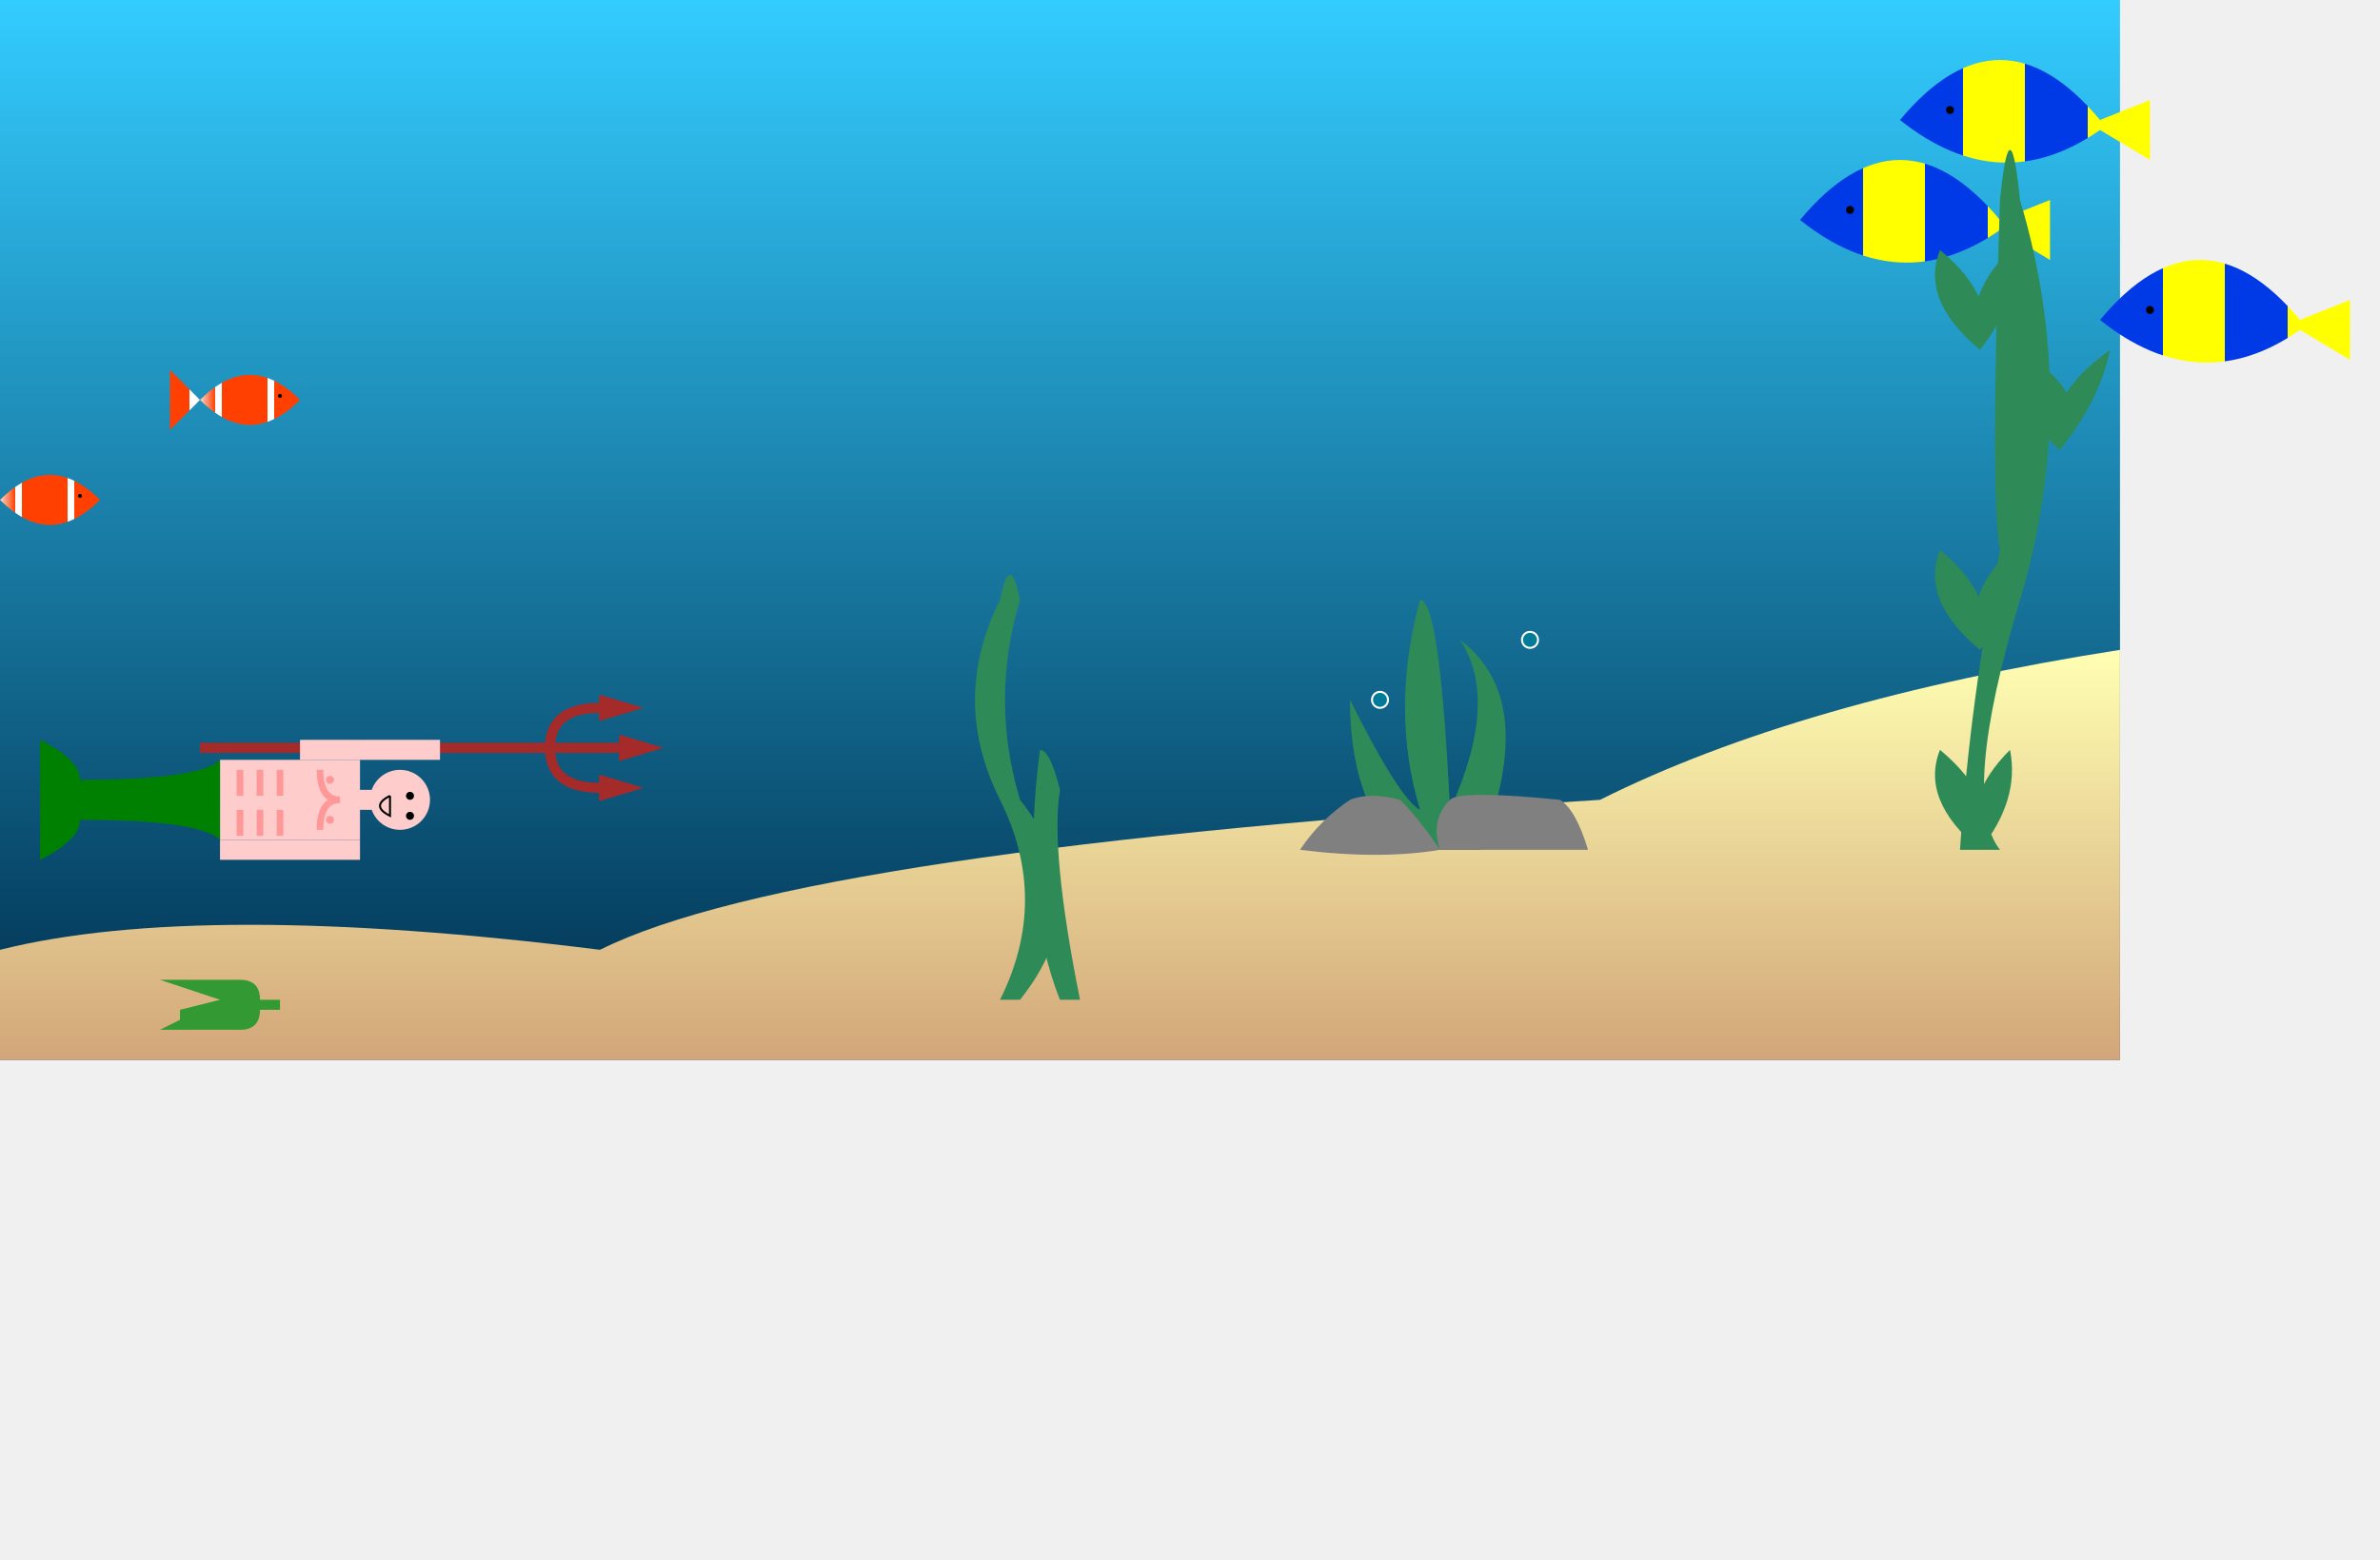
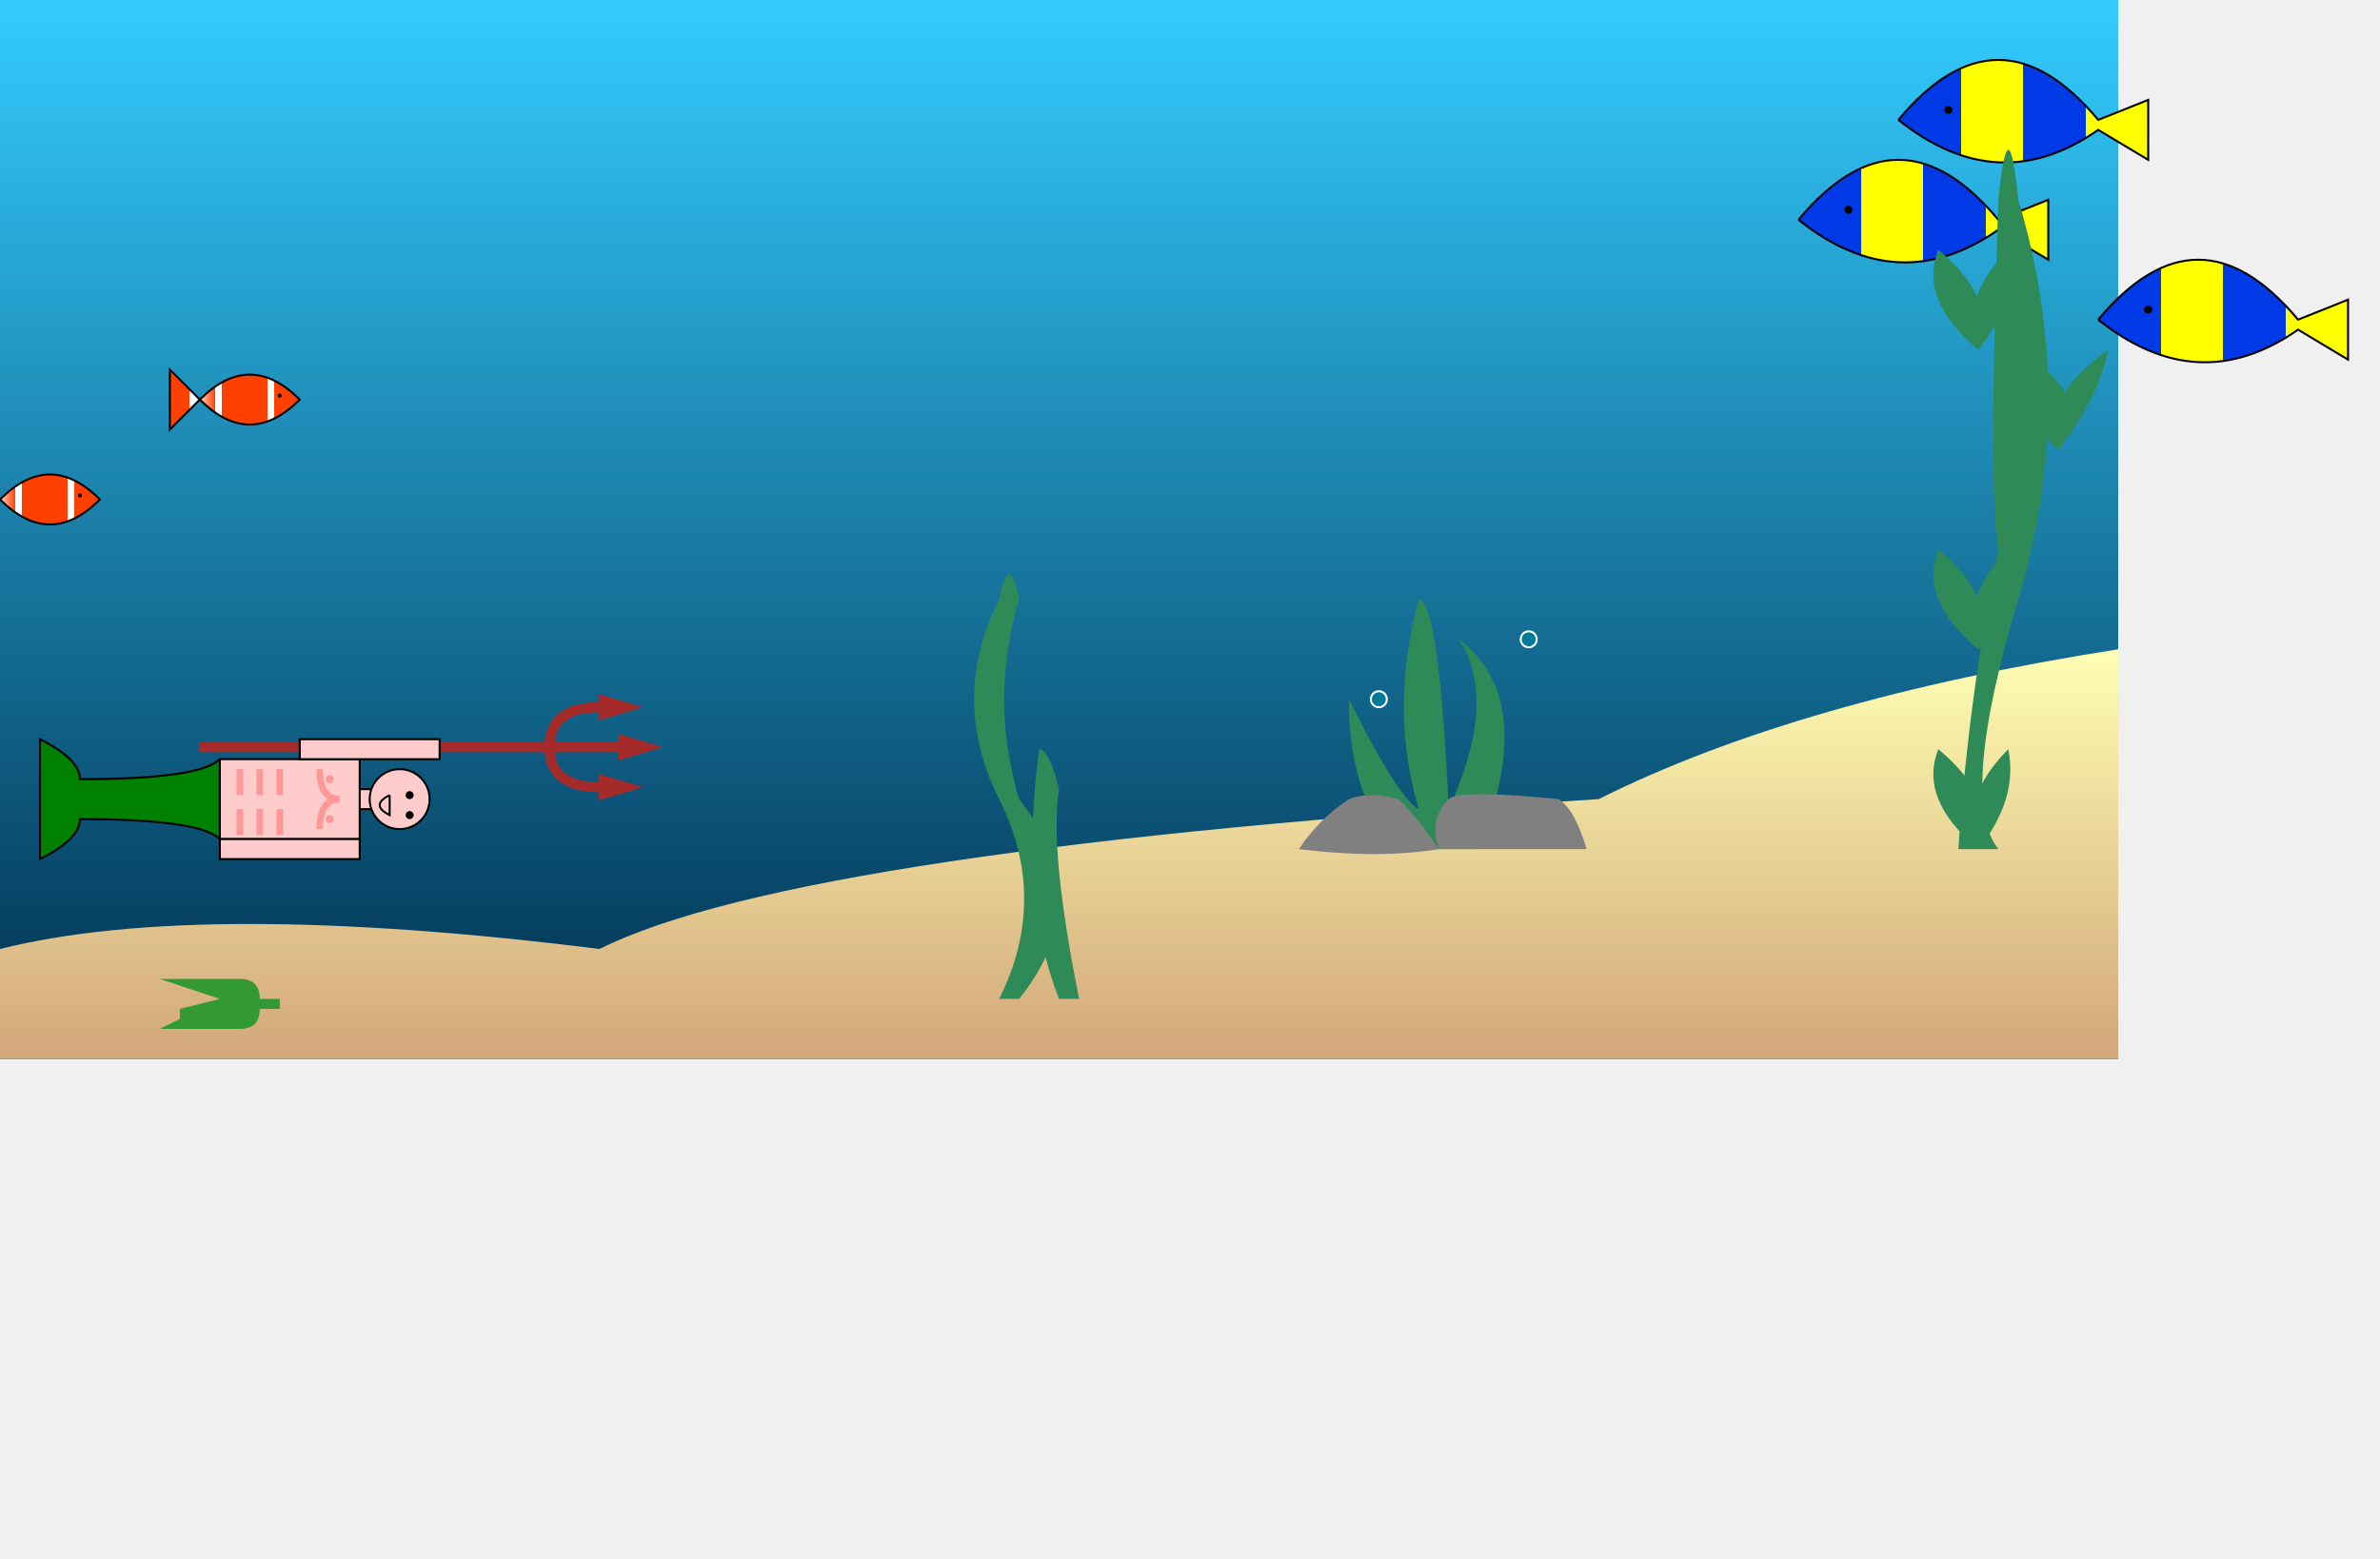
<svg xmlns="http://www.w3.org/2000/svg" xmlns:xlink="http://www.w3.org/1999/xlink">
  <defs>
    <linearGradient id="gradiente_fundo" x1="50%" y1="0%" x2="50%" y2="100%">
      <stop offset="0%" style="stop-color:#33ccff;stop-opacity:1" />
      <stop offset="100%" style="stop-color:#002e4d;stop-opacity:1" />
    </linearGradient>
  </defs>
  <rect id="fundo_marinho" x="0" y="0" width="1060" height="530" fill="url(#gradiente_fundo)" />
  <defs>
    <linearGradient id="gradiente_fundo1" x1="50%" y1="0%" x2="50%" y2="100%">
      <stop offset="0%" style="stop-color:#ffffb3;stop-opacity:1" />
      <stop offset="100%" style="stop-color:#d2a679;stop-opacity:1" />
    </linearGradient>
  </defs>
  <path id="fundo1" fill="url(#gradiente_fundo1)" d="                     M 0 475                     Q 100 450 300 475                     Q 400 425 800 400                     Q 900 350 1060 325                     L 1060 530                     L 0 530                     L 0 475" />
  <path id="caminho" stroke="none" fill="none" d="                     M 0 0                     L 200 0                     L 500 -250                     L 1060 -250" />
  <path id="caminho_peixe1" stroke="none" fill="none" d="                     M 0 0                     L 1060 0" />
  <path id="caminho_peixe2" stroke="none" fill="none" d="                     M 0 0                     L -1060 0" />
  <defs>
    <linearGradient id="gradiente_peixe1" x1="0%" y1="50%" x2="100%" y2="50%">
      <stop offset="0%" style="stop-color:#ff4000;stop-opacity:1" />
      <stop offset="15%" style="stop-color:#ff4000;stop-opacity:1" />
      <stop offset="15%" style="stop-color:#ffffff;stop-opacity:1" />
      <stop offset="20%" style="stop-color:#ffffff;stop-opacity:1" />
      <stop offset="35%" style="stop-color:#ff4000;stop-opacity:1" />
      <stop offset="35%" style="stop-color:#ff4000;stop-opacity:1" />
      <stop offset="35%" style="stop-color:#ffffff;stop-opacity:1" />
      <stop offset="40%" style="stop-color:#ffffff;stop-opacity:1" />
      <stop offset="40%" style="stop-color:#ff4000;stop-opacity:1" />
      <stop offset="75%" style="stop-color:#ff4000;stop-opacity:1" />
      <stop offset="75%" style="stop-color:#ffffff;stop-opacity:1" />
      <stop offset="80%" style="stop-color:#ffffff;stop-opacity:1" />
      <stop offset="80%" style="stop-color:#ff4000;stop-opacity:1" />
      <stop offset="100%" style="stop-color:#ff4000;stop-opacity:1" />
    </linearGradient>
  </defs>
-   <path id="peixe1_1" fill="url(#gradiente_peixe1)" d="                     M 100 200                     Q 125 175 150 200                     Q 125 225 100 200                     L 85 185                     L 85 215                     L 100 200">
+   <path id="peixe1_1" stroke="black" fill="url(#gradiente_peixe1)" d="                     M 100 200                     Q 125 175 150 200                     Q 125 225 100 200                     L 85 185                     L 85 215                     L 100 200">
    <animateMotion dur="9s" repeatCount="indefinite">
      <mpath xlink:href="#caminho_peixe1" />
    </animateMotion>
  </path>
  <circle id="olho_peixe1" cx="140" cy="198" r="1">
    <animateMotion dur="9s" repeatCount="indefinite">
      <mpath xlink:href="#caminho_peixe1" />
    </animateMotion>
  </circle>
-   <path id="peixe1_2" fill="url(#gradiente_peixe1)" d="                     M 0 250                     Q 25 225 50 250                     Q 25 275 0 250                     L -15 235                     L -15 265                     L 0 250">
+   <path id="peixe1_2" stroke="black" fill="url(#gradiente_peixe1)" d="                     M 0 250                     Q 25 225 50 250                     Q 25 275 0 250                     L -15 235                     L -15 265                     L 0 250">
    <animateMotion dur="9s" repeatCount="indefinite">
      <mpath xlink:href="#caminho_peixe1" />
    </animateMotion>
  </path>
  <circle id="olho_peixe1" cx="40" cy="248" r="1">
    <animateMotion dur="9s" repeatCount="indefinite">
      <mpath xlink:href="#caminho_peixe1" />
    </animateMotion>
  </circle>
  <defs>
    <linearGradient id="gradiente_peixe2" x1="0%" y1="50%" x2="100%" y2="50%">
      <stop offset="0%" style="stop-color:#0039e6;stop-opacity:1" />
      <stop offset="25%" style="stop-color:#0039e6;stop-opacity:1" />
      <stop offset="25%" style="stop-color:#ffff00;stop-opacity:1" />
      <stop offset="50%" style="stop-color:#ffff00;stop-opacity:1" />
      <stop offset="50%" style="stop-color:#0039e6;stop-opacity:1" />
      <stop offset="75%" style="stop-color:#0039e6;stop-opacity:1" />
      <stop offset="75%" style="stop-color:#ffff00;stop-opacity:1" />
      <stop offset="100%" style="stop-color:#ffff00;stop-opacity:1" />
    </linearGradient>
  </defs>
-   <path id="peixe2_1" fill="url(#gradiente_peixe2)" d="                     M 900 110                     Q 950 50 1000 110                     L 1025 100                     L 1025 130                     L 1000 115                     Q 950 150 900 110">
+   <path id="peixe2_1" stroke="black" fill="url(#gradiente_peixe2)" d="                     M 900 110                     Q 950 50 1000 110                     L 1025 100                     L 1025 130                     L 1000 115                     Q 950 150 900 110">
    <animateMotion dur="9s" repeatCount="indefinite">
      <mpath xlink:href="#caminho_peixe2" />
    </animateMotion>
  </path>
  <circle id="olho_peixe2" cx="925" cy="105" r="2">
    <animateMotion dur="9s" repeatCount="indefinite">
      <mpath xlink:href="#caminho_peixe2" />
    </animateMotion>
  </circle>
-   <path id="peixe2_2" fill="url(#gradiente_peixe2)" d="                     M 950 60                     Q 1000 0 1050 60                     L 1075 50                     L 1075 80                     L 1050 65                     Q 1000 100 950 60">
+   <path id="peixe2_2" stroke="black" fill="url(#gradiente_peixe2)" d="                     M 950 60                     Q 1000 0 1050 60                     L 1075 50                     L 1075 80                     L 1050 65                     Q 1000 100 950 60">
    <animateMotion dur="9s" repeatCount="indefinite">
      <mpath xlink:href="#caminho_peixe2" />
    </animateMotion>
  </path>
  <circle id="olho_peixe2" cx="975" cy="55" r="2">
    <animateMotion dur="9s" repeatCount="indefinite">
      <mpath xlink:href="#caminho_peixe2" />
    </animateMotion>
  </circle>
-   <path id="peixe2_3" fill="url(#gradiente_peixe2)" d="                     M 1050 160                     Q 1100 100 1150 160                     L 1175 150                     L 1175 180                     L 1150 165                     Q 1100 200 1050 160">
+   <path id="peixe2_3" stroke="black" fill="url(#gradiente_peixe2)" d="                     M 1050 160                     Q 1100 100 1150 160                     L 1175 150                     L 1175 180                     L 1150 165                     Q 1100 200 1050 160">
    <animateMotion dur="9s" repeatCount="indefinite">
      <mpath xlink:href="#caminho_peixe2" />
    </animateMotion>
  </path>
  <circle id="olho_peixe2" cx="1075" cy="155" r="2">
    <animateMotion dur="9s" repeatCount="indefinite">
      <mpath xlink:href="#caminho_peixe2" />
    </animateMotion>
  </circle>
  <path id="alga1_1" fill="seagreen" d="                     M 500 500                     Q 525 450 500 400                     Q 475 350 500 300                     Q 505 275 510 300                     Q 495 350 510 400                     Q 550 450 510 500                     L 500 500" />
  <path id="alga1_2" fill="seagreen" d="                     M 530 500                     Q 510 450 520 375                     Q 525 375 530 395                     Q 525 425 540 500                     L 530 500" />
  <path id="lost_bottle" fill="#339933" d="                     M 80 490                     L 120 490                     Q 130 490 130 500                     L 140 500                     L 140 505                     L 130 505                     Q 130 515 120 515                     L 80 515                     L 90 510                     L 90 505                     L 110 500                     L 80 490" />
  <path id="alga2" fill="seagreen" d="                 M 1000 425                 Q 980 400 1010 300                 Q 1040 200 1010 100                 Q 1005 50 1000 100                 Q 995 250 1000 275                 Q 985 350 980 425                 L 1000 425                                  M 990 425                 Q 1010 400 1005 375                 Q 980 400 990 425                                  M 990 425                 Q 1000 400 970 375                 Q 960 400 990 425                                     M 990 325                 Q 1010 300 1005 275                 Q 980 300 990 325                                  M 990 325                 Q 1000 300 970 275                 Q 960 300 990 325                                                 M 1030 225                 Q 1050 200 1055 175                 Q 1020 200 1030 225                                  M 1030 225                 Q 1050 200 1010 175                 Q 1000 200 1030 225                                                     M 990 175                 Q 1010 150 1005 125                 Q 980 150 990 175                                  M 990 175                 Q 1000 150 970 125                 Q 960 150 990 175" />
  <circle id="bolhas3_1" cx="690" cy="350" r="4" stroke="#ffffff" fill="#007a99">
    <animateMotion dur="2s" repeatCount="indefinite">
      <mpath xlink:href="#caminho_bolhas" />
    </animateMotion>
  </circle>
  <circle id="bolhas3_2" cx="715" cy="370" r="4" stroke="#ffffff" fill="#007a99">
    <animateMotion dur="2s" repeatCount="indefinite">
      <mpath xlink:href="#caminho_bolhas" />
    </animateMotion>
  </circle>
  <circle id="bolhas3_3" cx="745" cy="380" r="4" stroke="#ffffff" fill="#007a99">
    <animateMotion dur="2s" repeatCount="indefinite">
      <mpath xlink:href="#caminho_bolhas" />
    </animateMotion>
  </circle>
  <circle id="bolhas3_4" cx="765" cy="320" r="4" stroke="#ffffff" fill="#007a99">
    <animateMotion dur="2s" repeatCount="indefinite">
      <mpath xlink:href="#caminho_bolhas" />
    </animateMotion>
  </circle>
  <path id="caminho_bolhas" stroke="none" fill="none" d="                 M 0 0                 L 0 -100" />
  <path id="alga3" fill="seagreen" d="                 M 700 425                 Q 675 400 675 350                 Q 700 400 710 405                 Q 695 355 710 300                 Q 720 300 725 405                 Q 750 350 730 320                 Q 770 350 740 425                 L 700 425" />
  <path id="pedra3" fill="grey" d="                 M 650 425                 Q 660 410 675 400                 Q 685 396 700 400                 Q 710 410 720 425                 Q 690 430 650 425                                  M 720 425                 Q 715 410 725 400                 Q 730 395 780 400                 Q 788 405 794 425" />
-   <rect x="170" y="395" width="20" height="10" stroke="none" fill="#ffcccc">
+   <rect x="170" y="395" width="20" height="10" stroke="black" fill="#ffcccc">
    <animateMotion dur="5s" repeatCount="indefinite">
      <mpath xlink:href="#caminho" />
    </animateMotion>
  </rect>
-   <circle id="model_head" cx="200" cy="400" r="15" stroke="none" fill="#ffcccc">
+   <circle id="model_head" cx="200" cy="400" r="15" stroke="black" fill="#ffcccc">
    <animateMotion dur="5s" repeatCount="indefinite">
      <mpath xlink:href="#caminho" />
    </animateMotion>
  </circle>
  <circle id="left_eye" cx="205" cy="398" r="2" fill="black">
    <animateMotion dur="5s" repeatCount="indefinite">
      <mpath xlink:href="#caminho" />
    </animateMotion>
  </circle>
  <circle id="right_eye" cx="205" cy="408" r="2" fill="black">
    <animateMotion dur="5s" repeatCount="indefinite">
      <mpath xlink:href="#caminho" />
    </animateMotion>
  </circle>
  <path id="boca" stroke="black" fill="none" d="                     M 195 398                     L 195 408                     Q 185 403 195 398">
    <animateMotion dur="5s" repeatCount="indefinite">
      <mpath xlink:href="#caminho" />
    </animateMotion>
  </path>
-   <rect id="model_body" x="110" y="380" width="70" height="40" stroke="none" fill="#ffcccc">
+   <rect id="model_body" x="110" y="380" width="70" height="40" stroke="black" fill="#ffcccc">
    <animateMotion dur="5s" repeatCount="indefinite">
      <mpath xlink:href="#caminho" />
    </animateMotion>
  </rect>
  <circle id="peito_dir" stroke="none" fill="#ff9999" cx="165" cy="390" r="2">
    <animateMotion dur="5s" repeatCount="indefinite">
      <mpath xlink:href="#caminho" />
    </animateMotion>
  </circle>
  <circle id="peito_es" stroke="none" fill="#ff9999" cx="165" cy="410" r="2">
    <animateMotion dur="5s" repeatCount="indefinite">
      <mpath xlink:href="#caminho" />
    </animateMotion>
  </circle>
  <path id="peito" stroke="#ff9999" fill="none" stroke-width="0.33%" d="                     M 160 385                     Q 160 400 170 400                     Q 160 400 160 415                                  M 140 385                     L 140 398                      M 140 405                     L 140 418                                          M 130 385                     L 130 398                      M 130 405                     L 130 418                      M 120 385                     L 120 398                      M 120 405                     L 120 418">
    <animateMotion dur="5s" repeatCount="indefinite">
      <mpath xlink:href="#caminho" />
    </animateMotion>
  </path>
-   <path id="barbatana" stroke="none" fill="#008000" d="                     M 110 380                     Q 100 390 40 390                     Q 40 380 20 370                     L 20 430                     Q 40 420 40 410                     Q 100 410 110 420                     L 110 380">
+   <path id="barbatana" stroke="black" fill="#008000" d="                     M 110 380                     Q 100 390 40 390                     Q 40 380 20 370                     L 20 430                     Q 40 420 40 410                     Q 100 410 110 420                     L 110 380">
    <animateMotion dur="5s" repeatCount="indefinite">
      <mpath xlink:href="#caminho" />
    </animateMotion>
  </path>
  <path id="tridente" stroke="brown" stroke-width="0.5%" fill="none" d="                     M 100 374                     L 275 374                      M 275 374                     Q 275 354 300 354                      M 275 374                     L 310 374                      M 275 374                     Q 275 394 300 394">
    <animateMotion dur="5s" repeatCount="indefinite">
      <mpath xlink:href="#caminho" />
    </animateMotion>
  </path>
  <path id="bicos_tridente" stroke="brown" fill="brown" d="                     M 300 348                     L 300 360                     L 320 354                     L 300 348                                          M 310 368                     L 310 380                     L 330 374                     L 310 368                                          M 300 388                     L 300 400                     L 320 394                     L 300 388">
    <animateMotion dur="5s" repeatCount="indefinite">
      <mpath xlink:href="#caminho" />
    </animateMotion>
  </path>
-   <rect id="right_arm" x="150" y="370" width="70" height="10" stroke="none" fill="#ffcccc">
+   <rect id="right_arm" x="150" y="370" width="70" height="10" stroke="black" fill="#ffcccc">
    <animateMotion dur="5s" repeatCount="indefinite">
      <mpath xlink:href="#caminho" />
    </animateMotion>
  </rect>
-   <rect id="left_arm" x="110" y="420" width="70" height="10" stroke="none" fill="#ffcccc">
+   <rect id="left_arm" x="110" y="420" width="70" height="10" stroke="black" fill="#ffcccc">
    <animateMotion dur="5s" repeatCount="indefinite">
      <mpath xlink:href="#caminho" />
    </animateMotion>
  </rect>
</svg>
